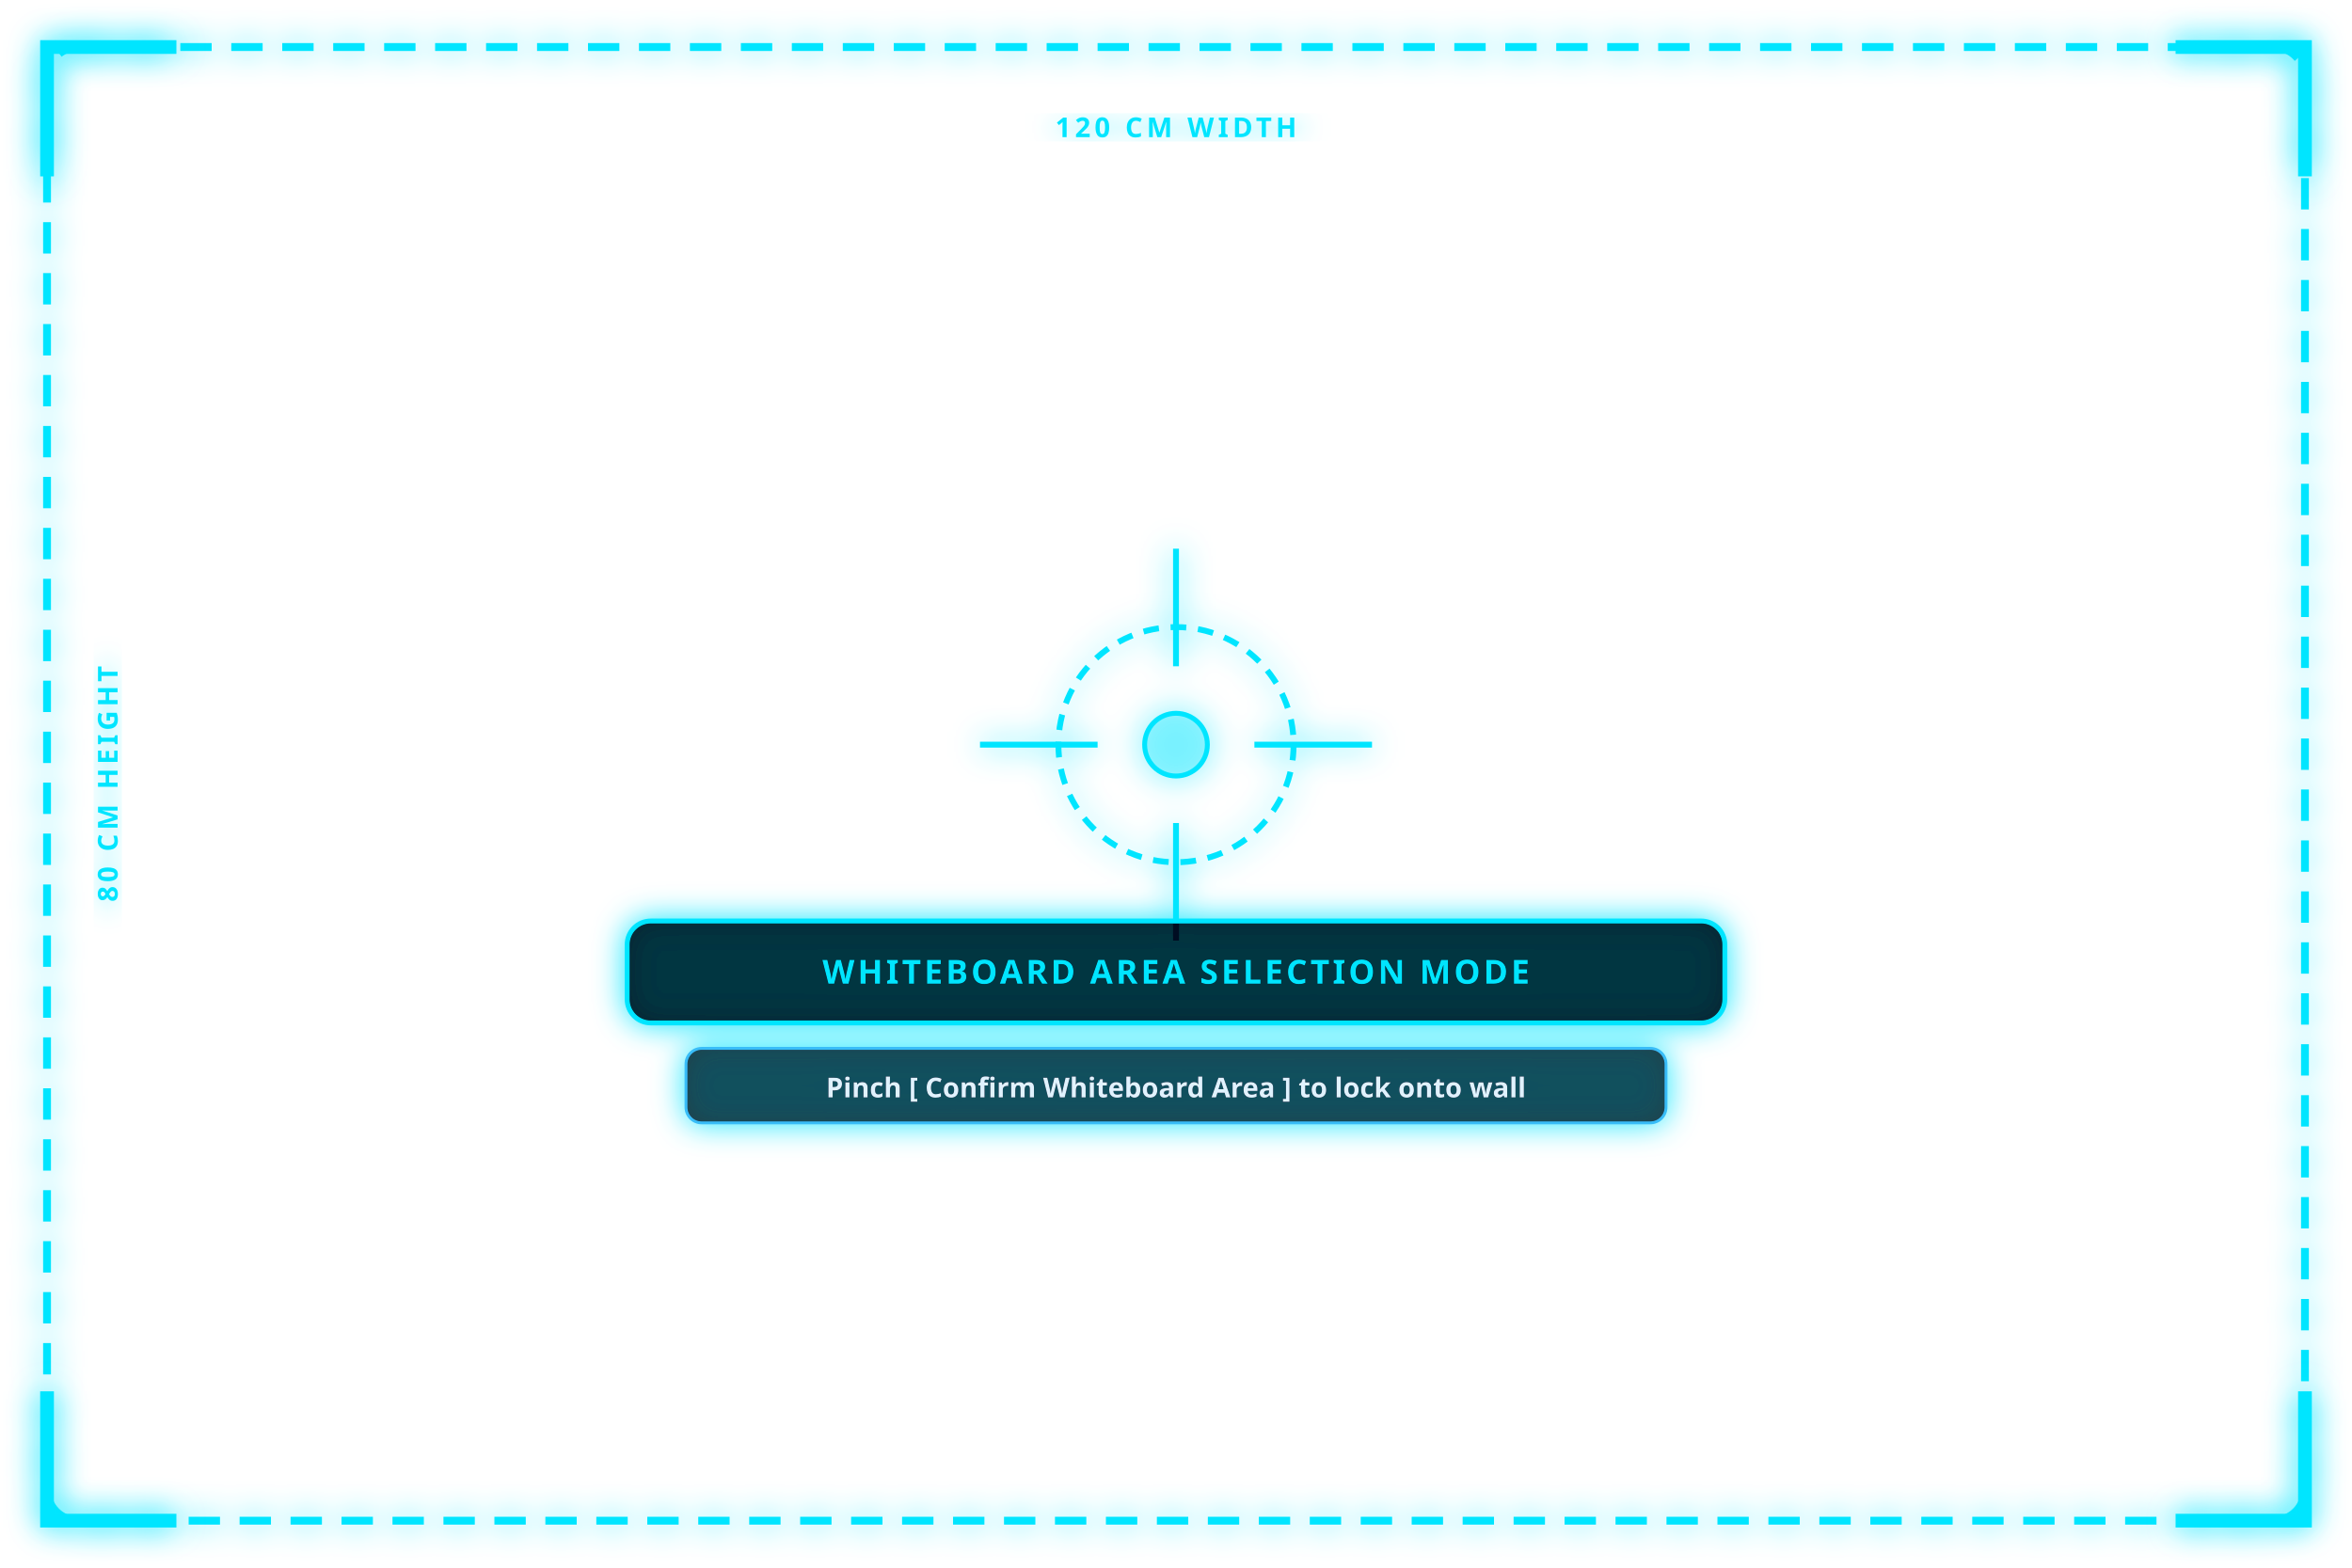
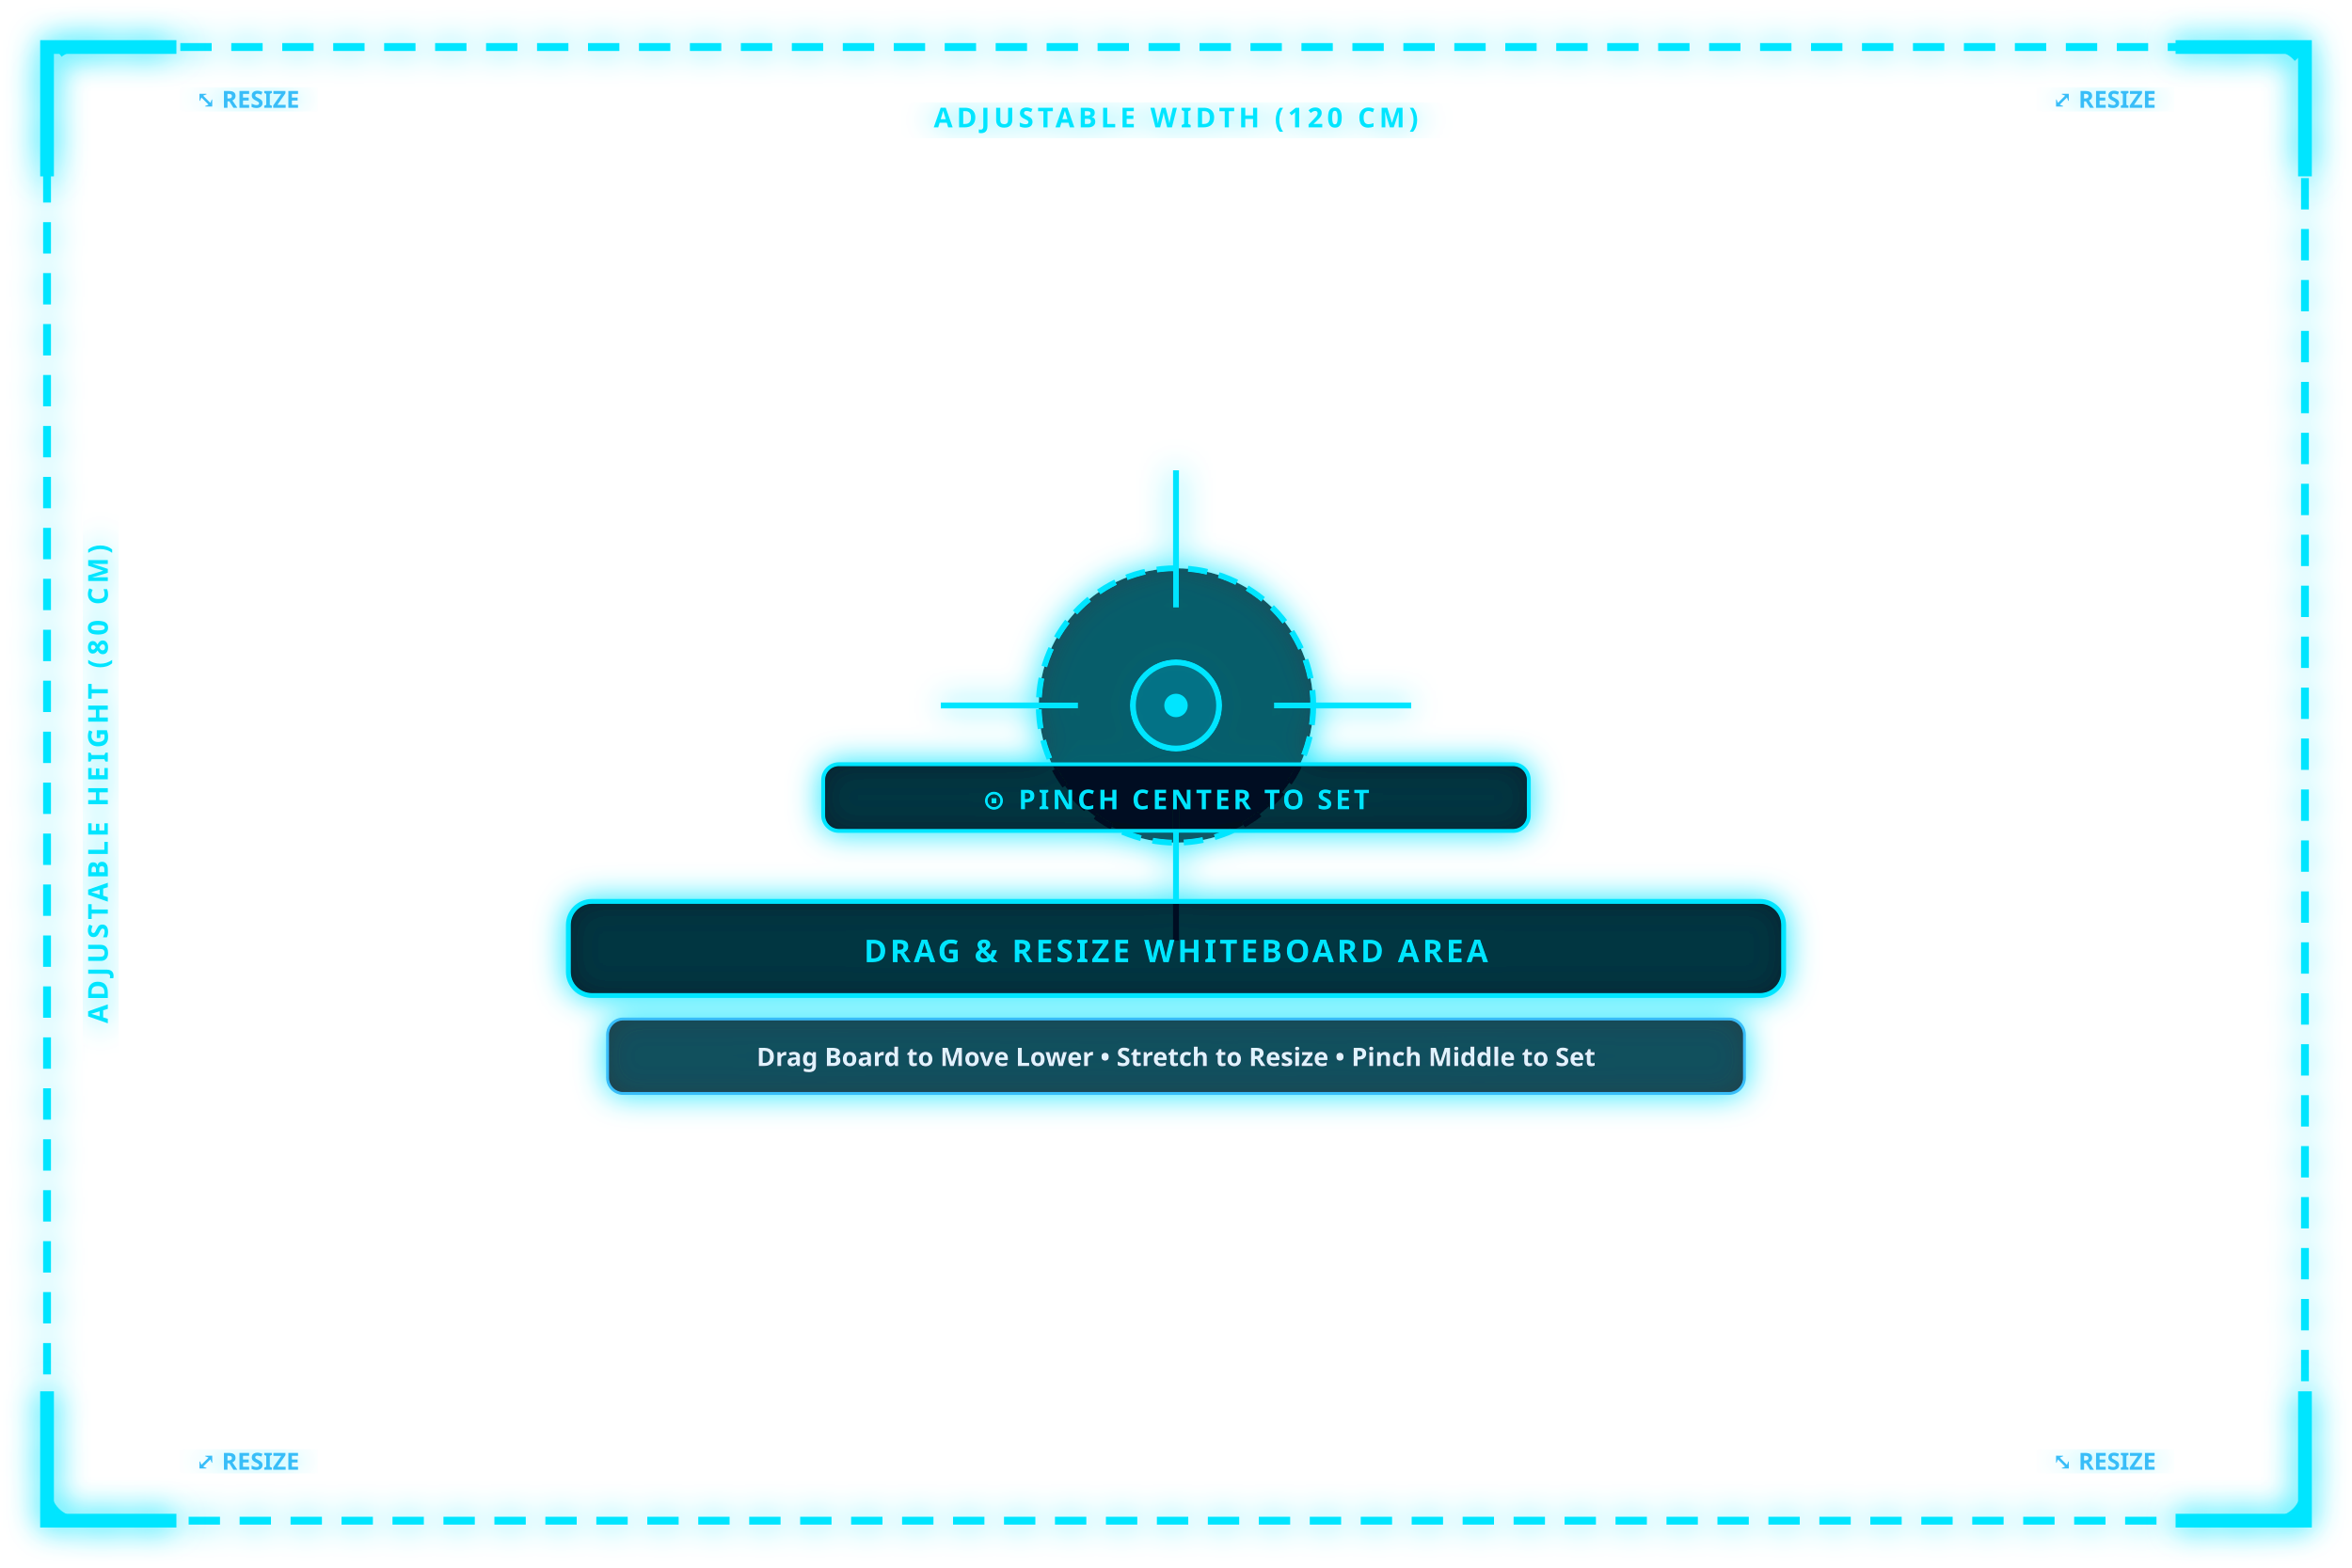
<svg xmlns="http://www.w3.org/2000/svg" width="1200" height="800">
  <defs>
    <filter id="glowCyan" x="-20%" y="-20%" width="140%" height="140%">
      <feDropShadow dx="0" dy="0" stdDeviation="8" flood-color="#00E5FF" flood-opacity="0.95" />
    </filter>
  </defs>
  <rect x="24" y="24" width="1152" height="752" rx="16" fill="none" stroke="#00E5FF" stroke-width="4" stroke-dasharray="16,10" filter="url(#glowCyan)" />
  <g stroke="#00E5FF" stroke-width="7" fill="none" filter="url(#glowCyan)">
    <path d="M 24 90 L 24 24 L 90 24" />
    <path d="M 1110 24 L 1176 24 L 1176 90" />
    <path d="M 24 710 L 24 776 L 90 776" />
    <path d="M 1110 776 L 1176 776 L 1176 710" />
  </g>
  <g filter="url(#glowCyan)">
-     <circle cx="600" cy="380" r="60" fill="none" stroke="#00E5FF" stroke-width="3" stroke-dasharray="8,6" />
-     <circle cx="600" cy="380" r="16" fill="#00E5FF" fill-opacity="0.3" stroke="#00E5FF" stroke-width="2.5" />
-     <line x1="500" y1="380" x2="560" y2="380" stroke="#00E5FF" stroke-width="3" />
-     <line x1="640" y1="380" x2="700" y2="380" stroke="#00E5FF" stroke-width="3" />
-     <line x1="600" y1="280" x2="600" y2="340" stroke="#00E5FF" stroke-width="3" />
-     <line x1="600" y1="420" x2="600" y2="480" stroke="#00E5FF" stroke-width="3" />
-     <rect x="320" y="470" width="560" height="52" rx="12" fill="#020617" fill-opacity="0.95" stroke="#00E5FF" stroke-width="2.5" />
-     <text x="600" y="502" font-family="sans-serif" font-size="17" font-weight="800" fill="#00E5FF" text-anchor="middle" letter-spacing="1.5">WHITEBOARD AREA SELECTION MODE</text>
-     <rect x="350" y="535" width="500" height="38" rx="8" fill="#0F172A" fill-opacity="0.9" stroke="#38BDF8" stroke-width="1.5" />
-     <text x="600" y="560" font-family="sans-serif" font-size="14" font-weight="600" fill="#E0F2FE" text-anchor="middle">Pinch [ Confirm Whiteboard Area ] to lock onto wall</text>
+     <circle cx="600" cy="360" r="70" fill="#020617" fill-opacity="0.85" stroke="#00E5FF" stroke-width="3" stroke-dasharray="10,6" />
+     <circle cx="600" cy="360" r="22" fill="#00E5FF" fill-opacity="0.35" stroke="#00E5FF" stroke-width="3" />
+     <circle cx="600" cy="360" r="6" fill="#00E5FF" />
+     <line x1="480" y1="360" x2="550" y2="360" stroke="#00E5FF" stroke-width="3" />
+     <line x1="650" y1="360" x2="720" y2="360" stroke="#00E5FF" stroke-width="3" />
+     <line x1="600" y1="240" x2="600" y2="310" stroke="#00E5FF" stroke-width="3" />
+     <line x1="600" y1="410" x2="600" y2="480" stroke="#00E5FF" stroke-width="3" />
+     <rect x="420" y="390" width="360" height="34" rx="8" fill="#020617" fill-opacity="0.95" stroke="#00E5FF" stroke-width="2" />
+     <text x="600" y="413" font-family="sans-serif" font-size="14" font-weight="900" fill="#00E5FF" text-anchor="middle" letter-spacing="1.5">⊙ PINCH CENTER TO SET</text>
+     <rect x="290" y="460" width="620" height="48" rx="12" fill="#020617" fill-opacity="0.95" stroke="#00E5FF" stroke-width="2.5" />
+     <text x="600" y="491" font-family="sans-serif" font-size="16" font-weight="800" fill="#00E5FF" text-anchor="middle" letter-spacing="1.5">DRAG &amp; RESIZE WHITEBOARD AREA</text>
+     <rect x="310" y="520" width="580" height="38" rx="8" fill="#0F172A" fill-opacity="0.9" stroke="#38BDF8" stroke-width="1.5" />
+     <text x="600" y="544" font-family="sans-serif" font-size="13" font-weight="600" fill="#E0F2FE" text-anchor="middle">Drag Board to Move Lower • Stretch to Resize • Pinch Middle to Set</text>
  </g>
-   <text x="600" y="70" font-family="sans-serif" font-size="14" font-weight="700" fill="#00E5FF" text-anchor="middle" filter="url(#glowCyan)" letter-spacing="2">120 CM WIDTH</text>
-   <text x="60" y="400" font-family="sans-serif" font-size="14" font-weight="700" fill="#00E5FF" text-anchor="middle" transform="rotate(-90 60 400)" filter="url(#glowCyan)" letter-spacing="2">80 CM HEIGHT</text>
+   <text x="600" y="65" font-family="sans-serif" font-size="14" font-weight="700" fill="#00E5FF" text-anchor="middle" filter="url(#glowCyan)" letter-spacing="2">ADJUSTABLE WIDTH (120 CM)</text>
+   <text x="55" y="400" font-family="sans-serif" font-size="14" font-weight="700" fill="#00E5FF" text-anchor="middle" transform="rotate(-90 55 400)" filter="url(#glowCyan)" letter-spacing="2">ADJUSTABLE HEIGHT (80 CM)</text>
+   <text x="100" y="55" font-family="sans-serif" font-size="12" font-weight="700" fill="#38BDF8" filter="url(#glowCyan)">⤡ RESIZE</text>
+   <text x="1100" y="55" font-family="sans-serif" font-size="12" font-weight="700" fill="#38BDF8" text-anchor="end" filter="url(#glowCyan)">⤢ RESIZE</text>
+   <text x="100" y="750" font-family="sans-serif" font-size="12" font-weight="700" fill="#38BDF8" filter="url(#glowCyan)">⤢ RESIZE</text>
+   <text x="1100" y="750" font-family="sans-serif" font-size="12" font-weight="700" fill="#38BDF8" text-anchor="end" filter="url(#glowCyan)">⤡ RESIZE</text>
</svg>
